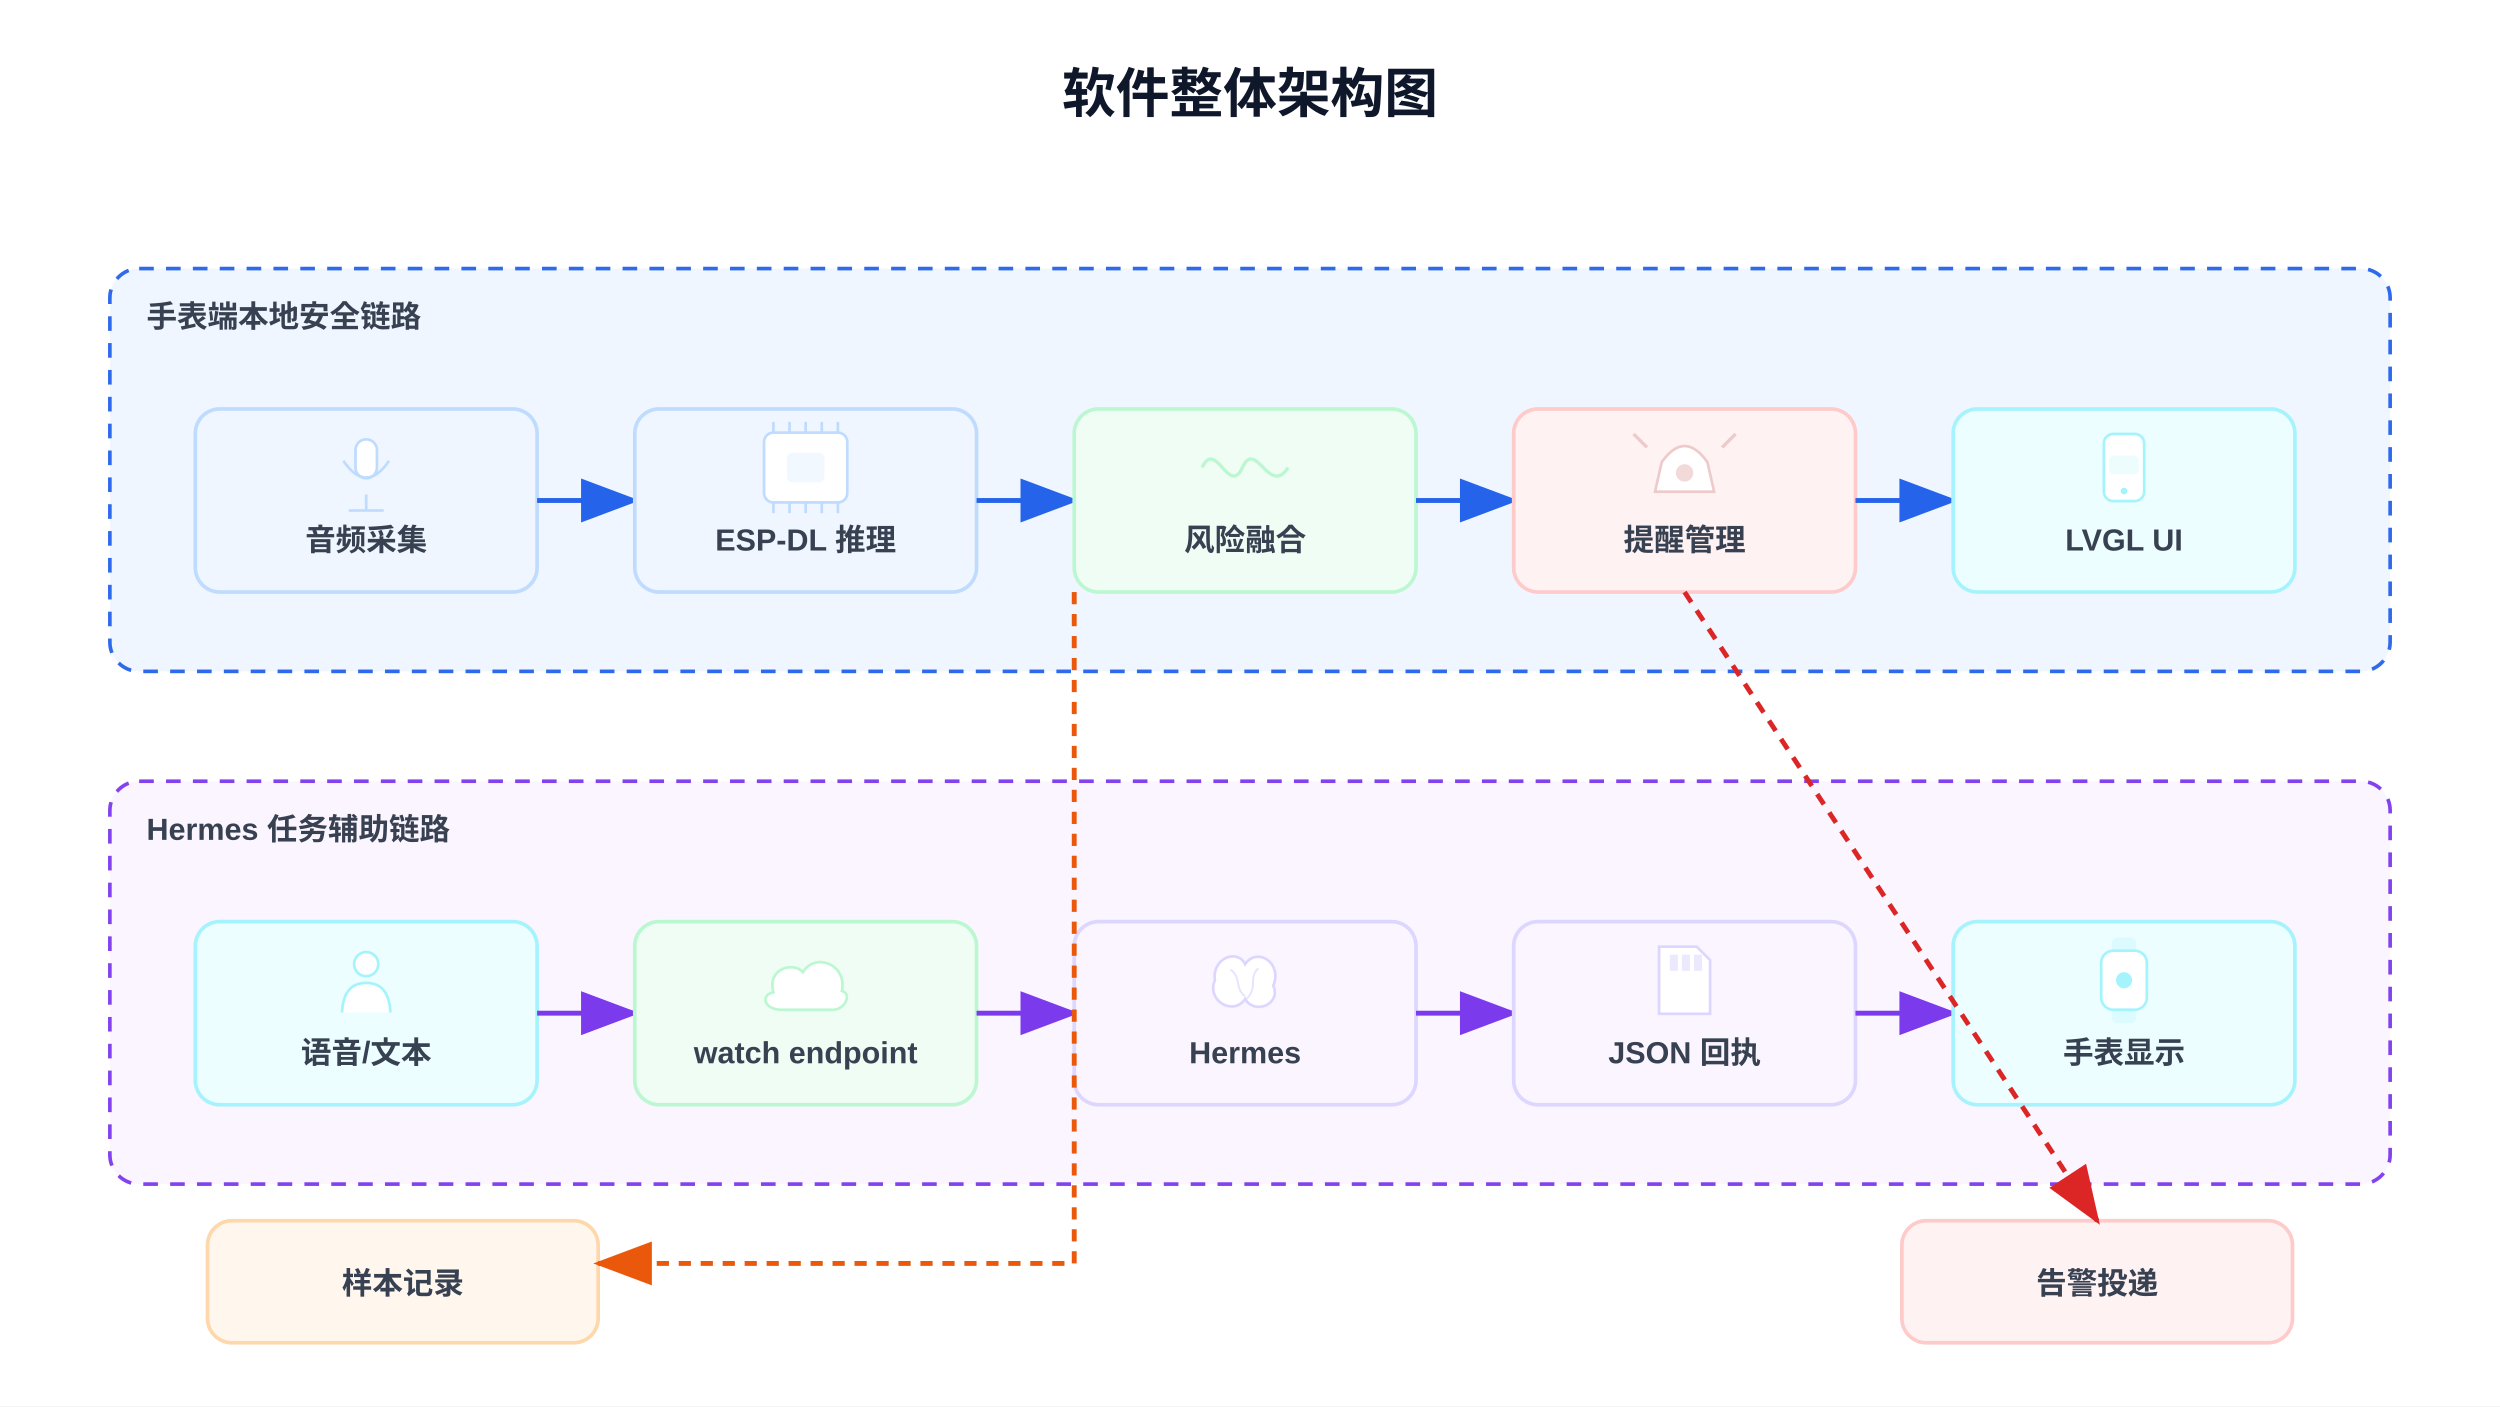
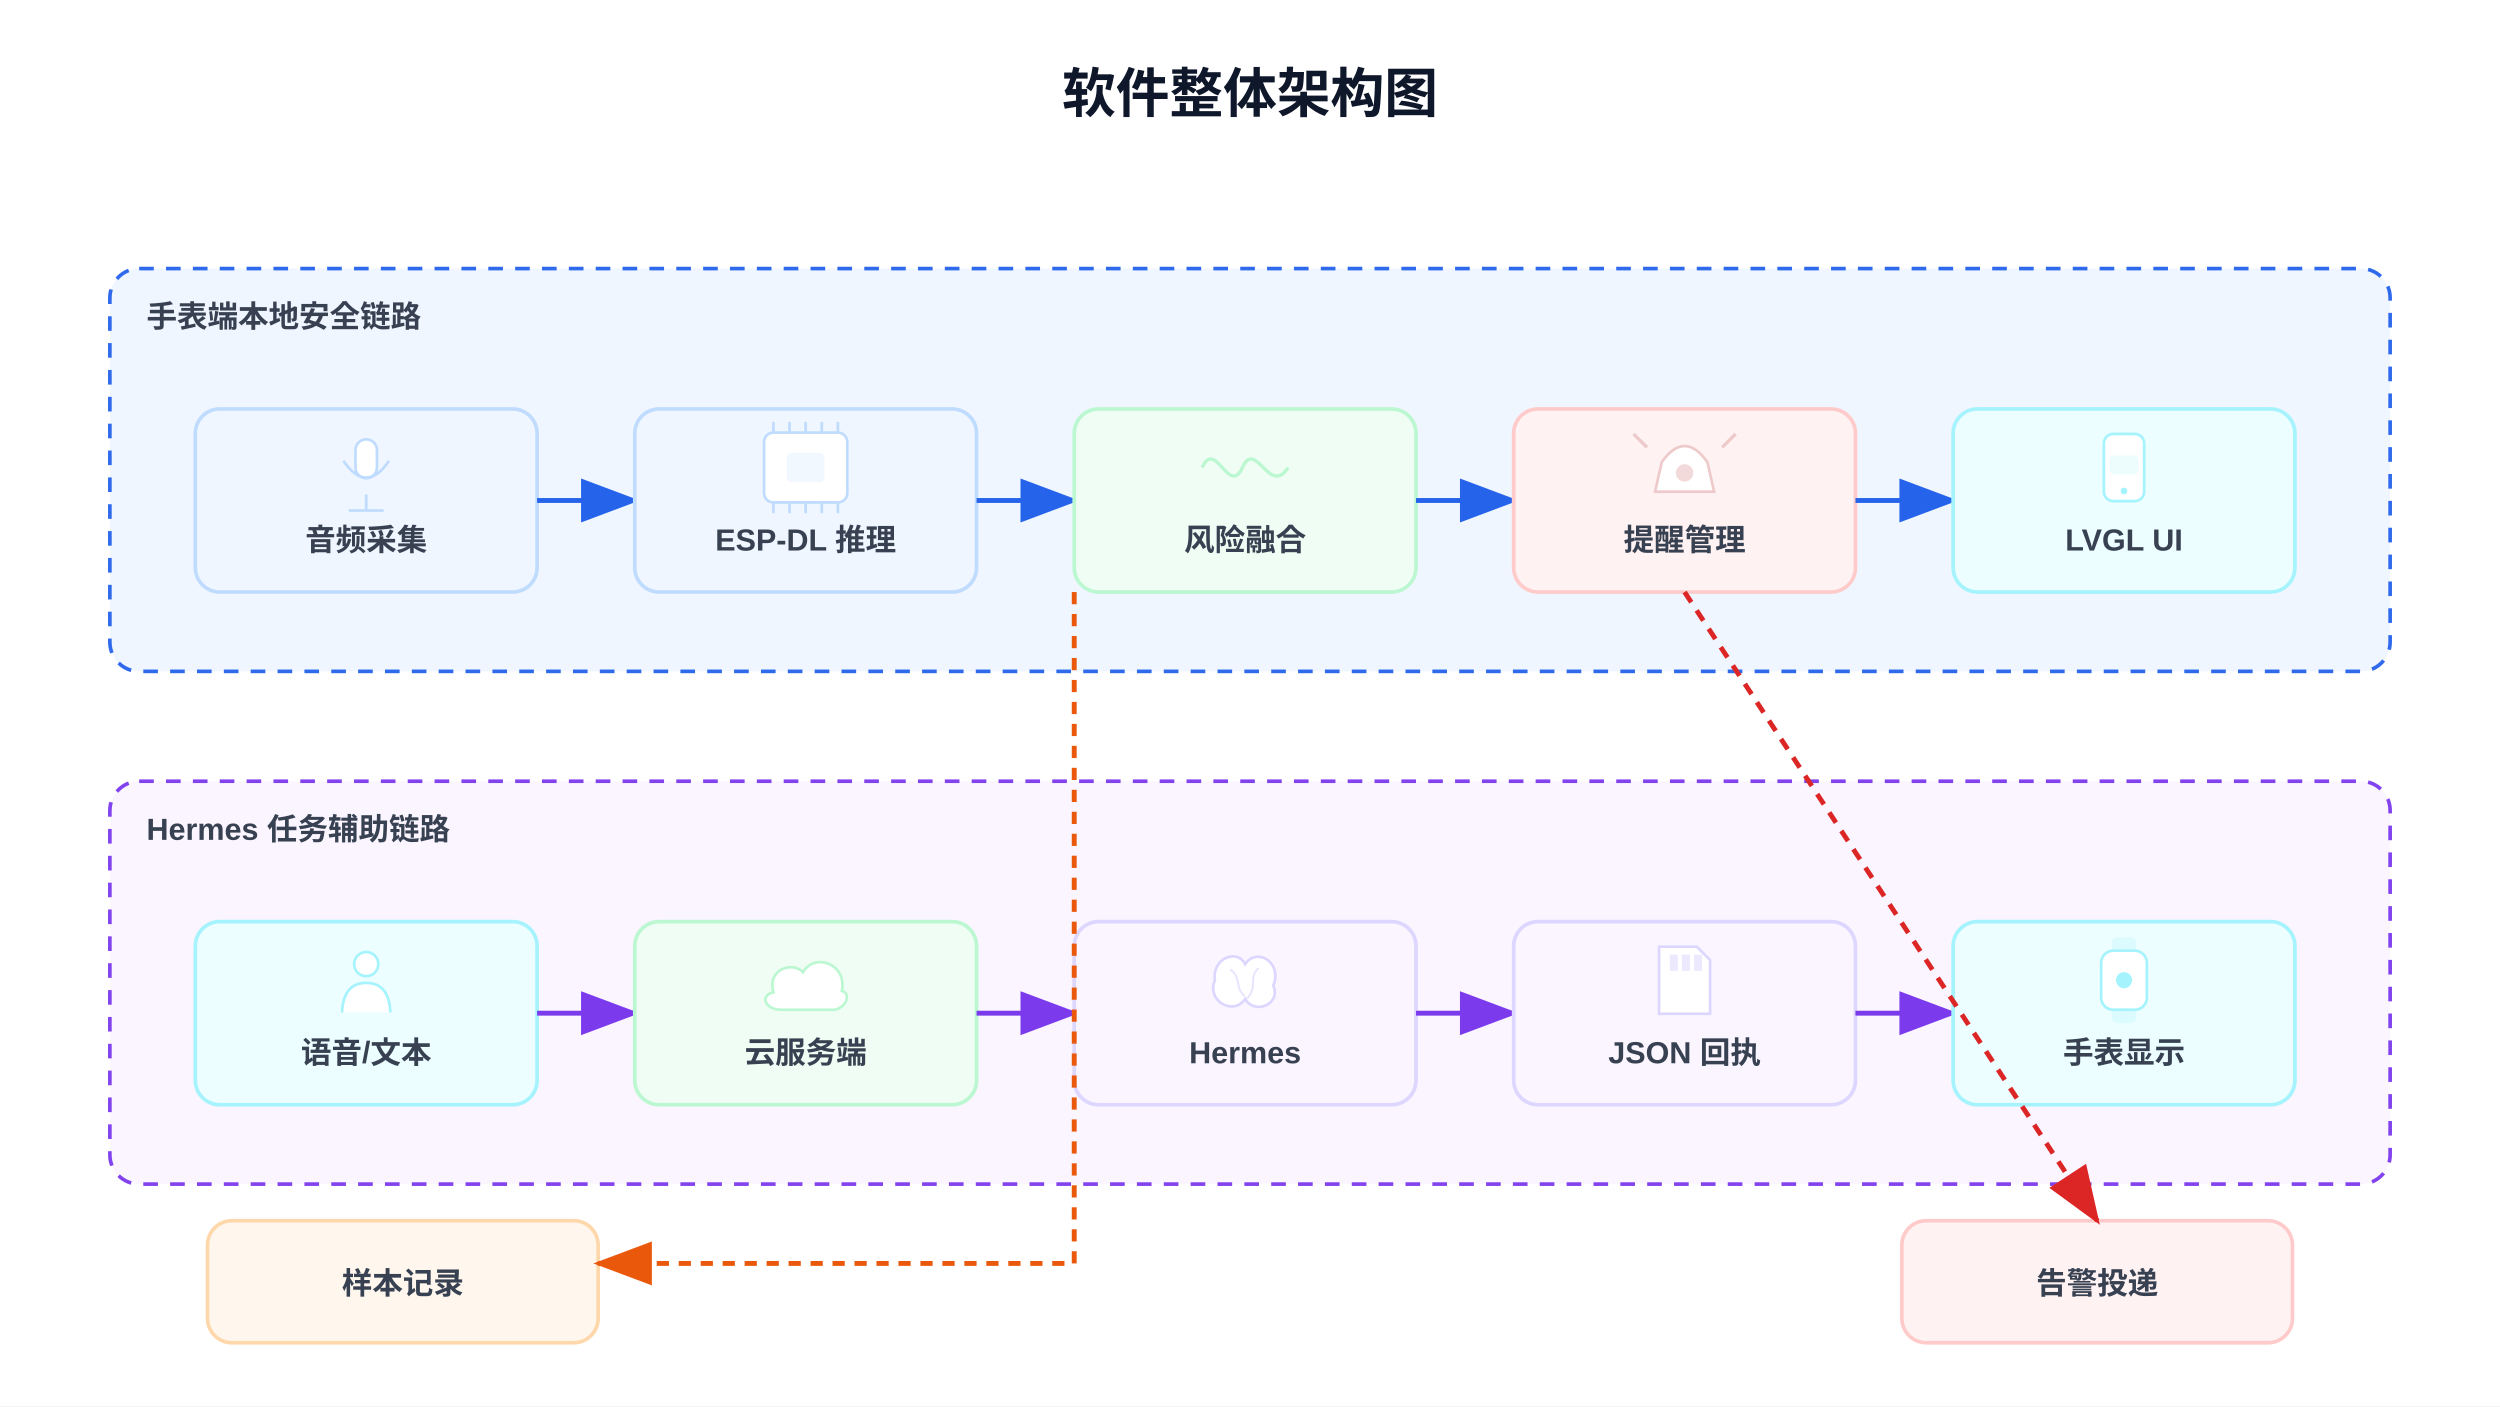
<svg xmlns="http://www.w3.org/2000/svg" viewBox="0 0 2048 1152" width="2048" height="1152">
  <style>
text { font-family: 'Microsoft YaHei', 'PingFang SC', 'SimHei', 'Helvetica Neue', Arial, sans-serif; }
.title { font-size: 44px; font-weight: 700; fill: #0f172a; }
.label { font-size: 31px; font-weight: 700; fill: #111827; }
.small { font-size: 25px; font-weight: 600; fill: #374151; }
.hint { font-size: 22px; font-weight: 600; fill: #6b7280; }
</style>
  <defs>
    <marker id="arrow-blue" markerWidth="12" markerHeight="9" refX="11" refY="4.5" orient="auto">
      <polygon points="0 0, 12 4.5, 0 9" fill="#2563eb" />
    </marker>
    <marker id="arrow-red" markerWidth="12" markerHeight="9" refX="11" refY="4.5" orient="auto">
      <polygon points="0 0, 12 4.5, 0 9" fill="#dc2626" />
    </marker>
    <marker id="arrow-green" markerWidth="12" markerHeight="9" refX="11" refY="4.5" orient="auto">
      <polygon points="0 0, 12 4.5, 0 9" fill="#16a34a" />
    </marker>
    <marker id="arrow-orange" markerWidth="12" markerHeight="9" refX="11" refY="4.5" orient="auto">
      <polygon points="0 0, 12 4.5, 0 9" fill="#ea580c" />
    </marker>
    <marker id="arrow-purple" markerWidth="12" markerHeight="9" refX="11" refY="4.5" orient="auto">
      <polygon points="0 0, 12 4.5, 0 9" fill="#7c3aed" />
    </marker>
    <marker id="arrow-cyan" markerWidth="12" markerHeight="9" refX="11" refY="4.5" orient="auto">
      <polygon points="0 0, 12 4.5, 0 9" fill="#0891b2" />
    </marker>
    <marker id="arrow-gray" markerWidth="12" markerHeight="9" refX="11" refY="4.5" orient="auto">
      <polygon points="0 0, 12 4.5, 0 9" fill="#6b7280" />
    </marker>
  </defs>
  <rect width="2048" height="1152" fill="#ffffff" />
  <text x="1024.0" y="92" text-anchor="middle" class="title">软件整体架构图</text>
  <rect x="90" y="220" width="1868" height="330" rx="24" fill="#eff6ff" stroke="#2563eb" stroke-width="3" stroke-dasharray="12,10" opacity="0.95" />
  <text x="120" y="268" class="small" fill="#2563eb">手表端本地安全链路</text>
  <rect x="90" y="640" width="1868" height="330" rx="24" fill="#faf5ff" stroke="#7c3aed" stroke-width="3" stroke-dasharray="12,10" opacity="0.95" />
  <text x="120" y="688" class="small" fill="#7c3aed">Hermes 任务辅助链路</text>
  <rect x="160" y="335" width="280" height="150" rx="20" fill="#eff6ff" stroke="#bfdbfe" stroke-width="3" />
  <g transform="translate(300.0 383) scale(0.55) translate(-300.0 -383)">
    <rect x="284.0" y="341" width="32" height="58" rx="16" fill="#ffffff" stroke="#bfdbfe" stroke-width="4" />
    <path d="M 266.0,373 Q 300.0,423 334.0,373" stroke="#bfdbfe" stroke-width="4" fill="none" />
    <line x1="300.0" y1="423" x2="300.0" y2="447" stroke="#bfdbfe" stroke-width="4" />
    <line x1="274.0" y1="447" x2="326.0" y2="447" stroke="#bfdbfe" stroke-width="4" />
  </g>
  <text x="300.0" y="451.0" text-anchor="middle" class="small">音频采集</text>
  <line x1="440" y1="410" x2="520" y2="410" stroke="#2563eb" stroke-width="4" fill="none" marker-end="url(#arrow-blue)" />
  <rect x="520" y="335" width="280" height="150" rx="20" fill="#eff6ff" stroke="#bfdbfe" stroke-width="3" />
  <g transform="translate(660.0 383) scale(0.55) translate(-660.0 -383)">
    <line x1="612.0" y1="331" x2="612.0" y2="315" stroke="#bfdbfe" stroke-width="4" />
    <line x1="612.0" y1="435" x2="612.0" y2="451" stroke="#bfdbfe" stroke-width="4" />
    <line x1="636.0" y1="331" x2="636.0" y2="315" stroke="#bfdbfe" stroke-width="4" />
    <line x1="636.0" y1="435" x2="636.0" y2="451" stroke="#bfdbfe" stroke-width="4" />
    <line x1="660.0" y1="331" x2="660.0" y2="315" stroke="#bfdbfe" stroke-width="4" />
    <line x1="660.0" y1="435" x2="660.0" y2="451" stroke="#bfdbfe" stroke-width="4" />
    <line x1="684.0" y1="331" x2="684.0" y2="315" stroke="#bfdbfe" stroke-width="4" />
    <line x1="684.0" y1="435" x2="684.0" y2="451" stroke="#bfdbfe" stroke-width="4" />
    <line x1="708.0" y1="331" x2="708.0" y2="315" stroke="#bfdbfe" stroke-width="4" />
    <line x1="708.0" y1="435" x2="708.0" y2="451" stroke="#bfdbfe" stroke-width="4" />
    <rect x="598.0" y="331" width="124" height="104" rx="14" fill="#ffffff" stroke="#bfdbfe" stroke-width="4" />
    <rect x="632.0" y="361" width="56" height="44" rx="8" fill="#bfdbfe" opacity="0.2" />
  </g>
  <text x="660.0" y="451.0" text-anchor="middle" class="small">ESP-DL 推理</text>
  <line x1="800" y1="410" x2="880" y2="410" stroke="#2563eb" stroke-width="4" fill="none" marker-end="url(#arrow-blue)" />
  <rect x="880" y="335" width="280" height="150" rx="20" fill="#f0fdf4" stroke="#bbf7d0" stroke-width="3" />
  <g transform="translate(1020.0 383) scale(0.55) translate(-1020.0 -383)">
    <path d="M 956.0,383 C 976.0,339 996.0,427 1016.0,383 C 1036.0,339 1056.0,427 1084.0,383" stroke="#bbf7d0" stroke-width="5" fill="none" />
  </g>
  <text x="1020.0" y="451.0" text-anchor="middle" class="small">风险融合</text>
  <line x1="1160" y1="410" x2="1240" y2="410" stroke="#2563eb" stroke-width="4" fill="none" marker-end="url(#arrow-blue)" />
  <rect x="1240" y="335" width="280" height="150" rx="20" fill="#fef2f2" stroke="#fecaca" stroke-width="3" />
  <g transform="translate(1380.0 383) scale(0.55) translate(-1380.0 -383)">
    <path d="M 1336.0,419 L 1346.0,375 Q 1380.0,327 1414.0,375 L 1424.0,419 Z" fill="#ffffff" stroke="#eecaca" stroke-width="4" />
    <circle cx="1380.0" cy="391" r="13" fill="#eecaca" opacity="0.7" />
    <path d="M 1324.0,353 L 1304.0,333 M 1436.0,353 L 1456.0,333" stroke="#eecaca" stroke-width="5" />
  </g>
  <text x="1380.0" y="451.0" text-anchor="middle" class="small">提醒管理</text>
  <line x1="1520" y1="410" x2="1600" y2="410" stroke="#2563eb" stroke-width="4" fill="none" marker-end="url(#arrow-blue)" />
  <rect x="1600" y="335" width="280" height="150" rx="20" fill="#ecfeff" stroke="#a5f3fc" stroke-width="3" />
  <g transform="translate(1740.0 383) scale(0.55) translate(-1740.0 -383)">
    <rect x="1710.0" y="333" width="60" height="100" rx="14" fill="#ffffff" stroke="#a5f3fc" stroke-width="4" />
    <rect x="1718.0" y="365" width="44" height="28" rx="7" fill="#a5f3fc" opacity="0.20" />
    <circle cx="1740.0" cy="418" r="5" fill="#a5f3fc" />
  </g>
  <text x="1740.0" y="451.0" text-anchor="middle" class="small">LVGL UI</text>
  <rect x="160" y="755" width="280" height="150" rx="20" fill="#ecfeff" stroke="#a5f3fc" stroke-width="3" />
  <g transform="translate(300.0 803) scale(0.55) translate(-300.0 -803)">
    <circle cx="300.0" cy="779" r="18" fill="#ffffff" stroke="#a5f3fc" stroke-width="4" />
    <path d="M 264.0,851 Q 266.0,807 300.0,807 Q 334.0,807 336.0,851" fill="#ffffff" stroke="#a5f3fc" stroke-width="4" />
  </g>
  <text x="300.0" y="871.0" text-anchor="middle" class="small">语音/文本</text>
  <line x1="440" y1="830" x2="520" y2="830" stroke="#7c3aed" stroke-width="4" fill="none" marker-end="url(#arrow-purple)" />
  <rect x="520" y="755" width="280" height="150" rx="20" fill="#f0fdf4" stroke="#bbf7d0" stroke-width="3" />
  <g transform="translate(660.0 803) scale(0.55) translate(-660.0 -803)">
    <path d="M 612.0,821 C 602.0,785 642.0,775 656.0,791 C 674.0,761 722.0,779 714.0,819 C 730.0,823 718.0,849 698.0,847 L 624.0,847 C 598.0,847 592.0,825 612.0,821 Z" fill="#ffffff" stroke="#bbf7d0" stroke-width="4" />
  </g>
-   <text x="660.0" y="871.0" text-anchor="middle" class="small">watch endpoint</text>
+   <text x="660.0" y="871.0" text-anchor="middle" class="small">云服务端</text>
  <line x1="800" y1="830" x2="880" y2="830" stroke="#7c3aed" stroke-width="4" fill="none" marker-end="url(#arrow-purple)" />
  <rect x="880" y="755" width="280" height="150" rx="20" fill="#faf5ff" stroke="#ddd6fe" stroke-width="3" />
  <g transform="translate(1020.0 803) scale(0.55) translate(-1020.0 -803)">
    <path d="M 975.0,803 C 970.0,771 1008.0,755 1020.0,779 C 1038.0,753 1076.0,777 1062.0,811 C 1074.0,839 1034.0,855 1020.0,831 C 1002.0,857 962.0,833 975.0,803 Z" fill="#ffffff" stroke="#ddd6fe" stroke-width="4" />
    <path d="M 998.0,787 C 1015.0,799 1004.0,815 1020.0,827 M 1040.0,785 C 1024.0,799 1040.0,813 1022.0,831" stroke="#ddd6fe" stroke-width="3" fill="none" opacity="0.65" />
  </g>
  <text x="1020.0" y="871.0" text-anchor="middle" class="small">Hermes</text>
  <line x1="1160" y1="830" x2="1240" y2="830" stroke="#7c3aed" stroke-width="4" fill="none" marker-end="url(#arrow-purple)" />
  <rect x="1240" y="755" width="280" height="150" rx="20" fill="#faf5ff" stroke="#ddd6fe" stroke-width="3" />
  <g transform="translate(1380.0 803) scale(0.55) translate(-1380.0 -803)">
    <path d="M 1342.0,753 L 1398.0,753 L 1418.0,773 L 1418.0,853 L 1342.0,853 Z" fill="#ffffff" stroke="#ddd6fe" stroke-width="4" />
    <rect x="1358.0" y="765" width="12" height="24" fill="#ddd6fe" opacity="0.55" />
    <rect x="1376.0" y="765" width="12" height="24" fill="#ddd6fe" opacity="0.55" />
    <rect x="1394.0" y="765" width="12" height="24" fill="#ddd6fe" opacity="0.55" />
  </g>
  <text x="1380.0" y="871.0" text-anchor="middle" class="small">JSON 回执</text>
  <line x1="1520" y1="830" x2="1600" y2="830" stroke="#7c3aed" stroke-width="4" fill="none" marker-end="url(#arrow-purple)" />
  <rect x="1600" y="755" width="280" height="150" rx="20" fill="#ecfeff" stroke="#a5f3fc" stroke-width="3" />
  <g transform="translate(1740.0 803) scale(0.55) translate(-1740.0 -803)">
    <rect x="1706.0" y="759" width="68" height="88" rx="18" fill="#ffffff" stroke="#a5f3fc" stroke-width="4" />
    <rect x="1722.0" y="739" width="36" height="22" rx="8" fill="#a5f3fc" opacity="0.22" />
    <rect x="1722.0" y="845" width="36" height="22" rx="8" fill="#a5f3fc" opacity="0.22" />
    <circle cx="1740.0" cy="803" r="12" fill="#a5f3fc" />
  </g>
  <text x="1740.0" y="871.0" text-anchor="middle" class="small">手表显示</text>
  <rect x="170" y="1000" width="320" height="100" rx="20" fill="#fff7ed" stroke="#fed7aa" stroke-width="3" />
  <text x="330.0" y="1060.0" text-anchor="middle" class="small">样本记录</text>
  <rect x="1558" y="1000" width="320" height="100" rx="20" fill="#fef2f2" stroke="#fecaca" stroke-width="3" />
  <text x="1718.0" y="1060.0" text-anchor="middle" class="small">告警投递</text>
  <path d="M 880,485 L 880,1035 L 490,1035" stroke="#ea580c" stroke-width="4" fill="none" stroke-dasharray="10,8" marker-end="url(#arrow-orange)" />
  <path d="M 1380,485 L 1718,1000" stroke="#dc2626" stroke-width="4" fill="none" stroke-dasharray="10,8" marker-end="url(#arrow-red)" />
</svg>
